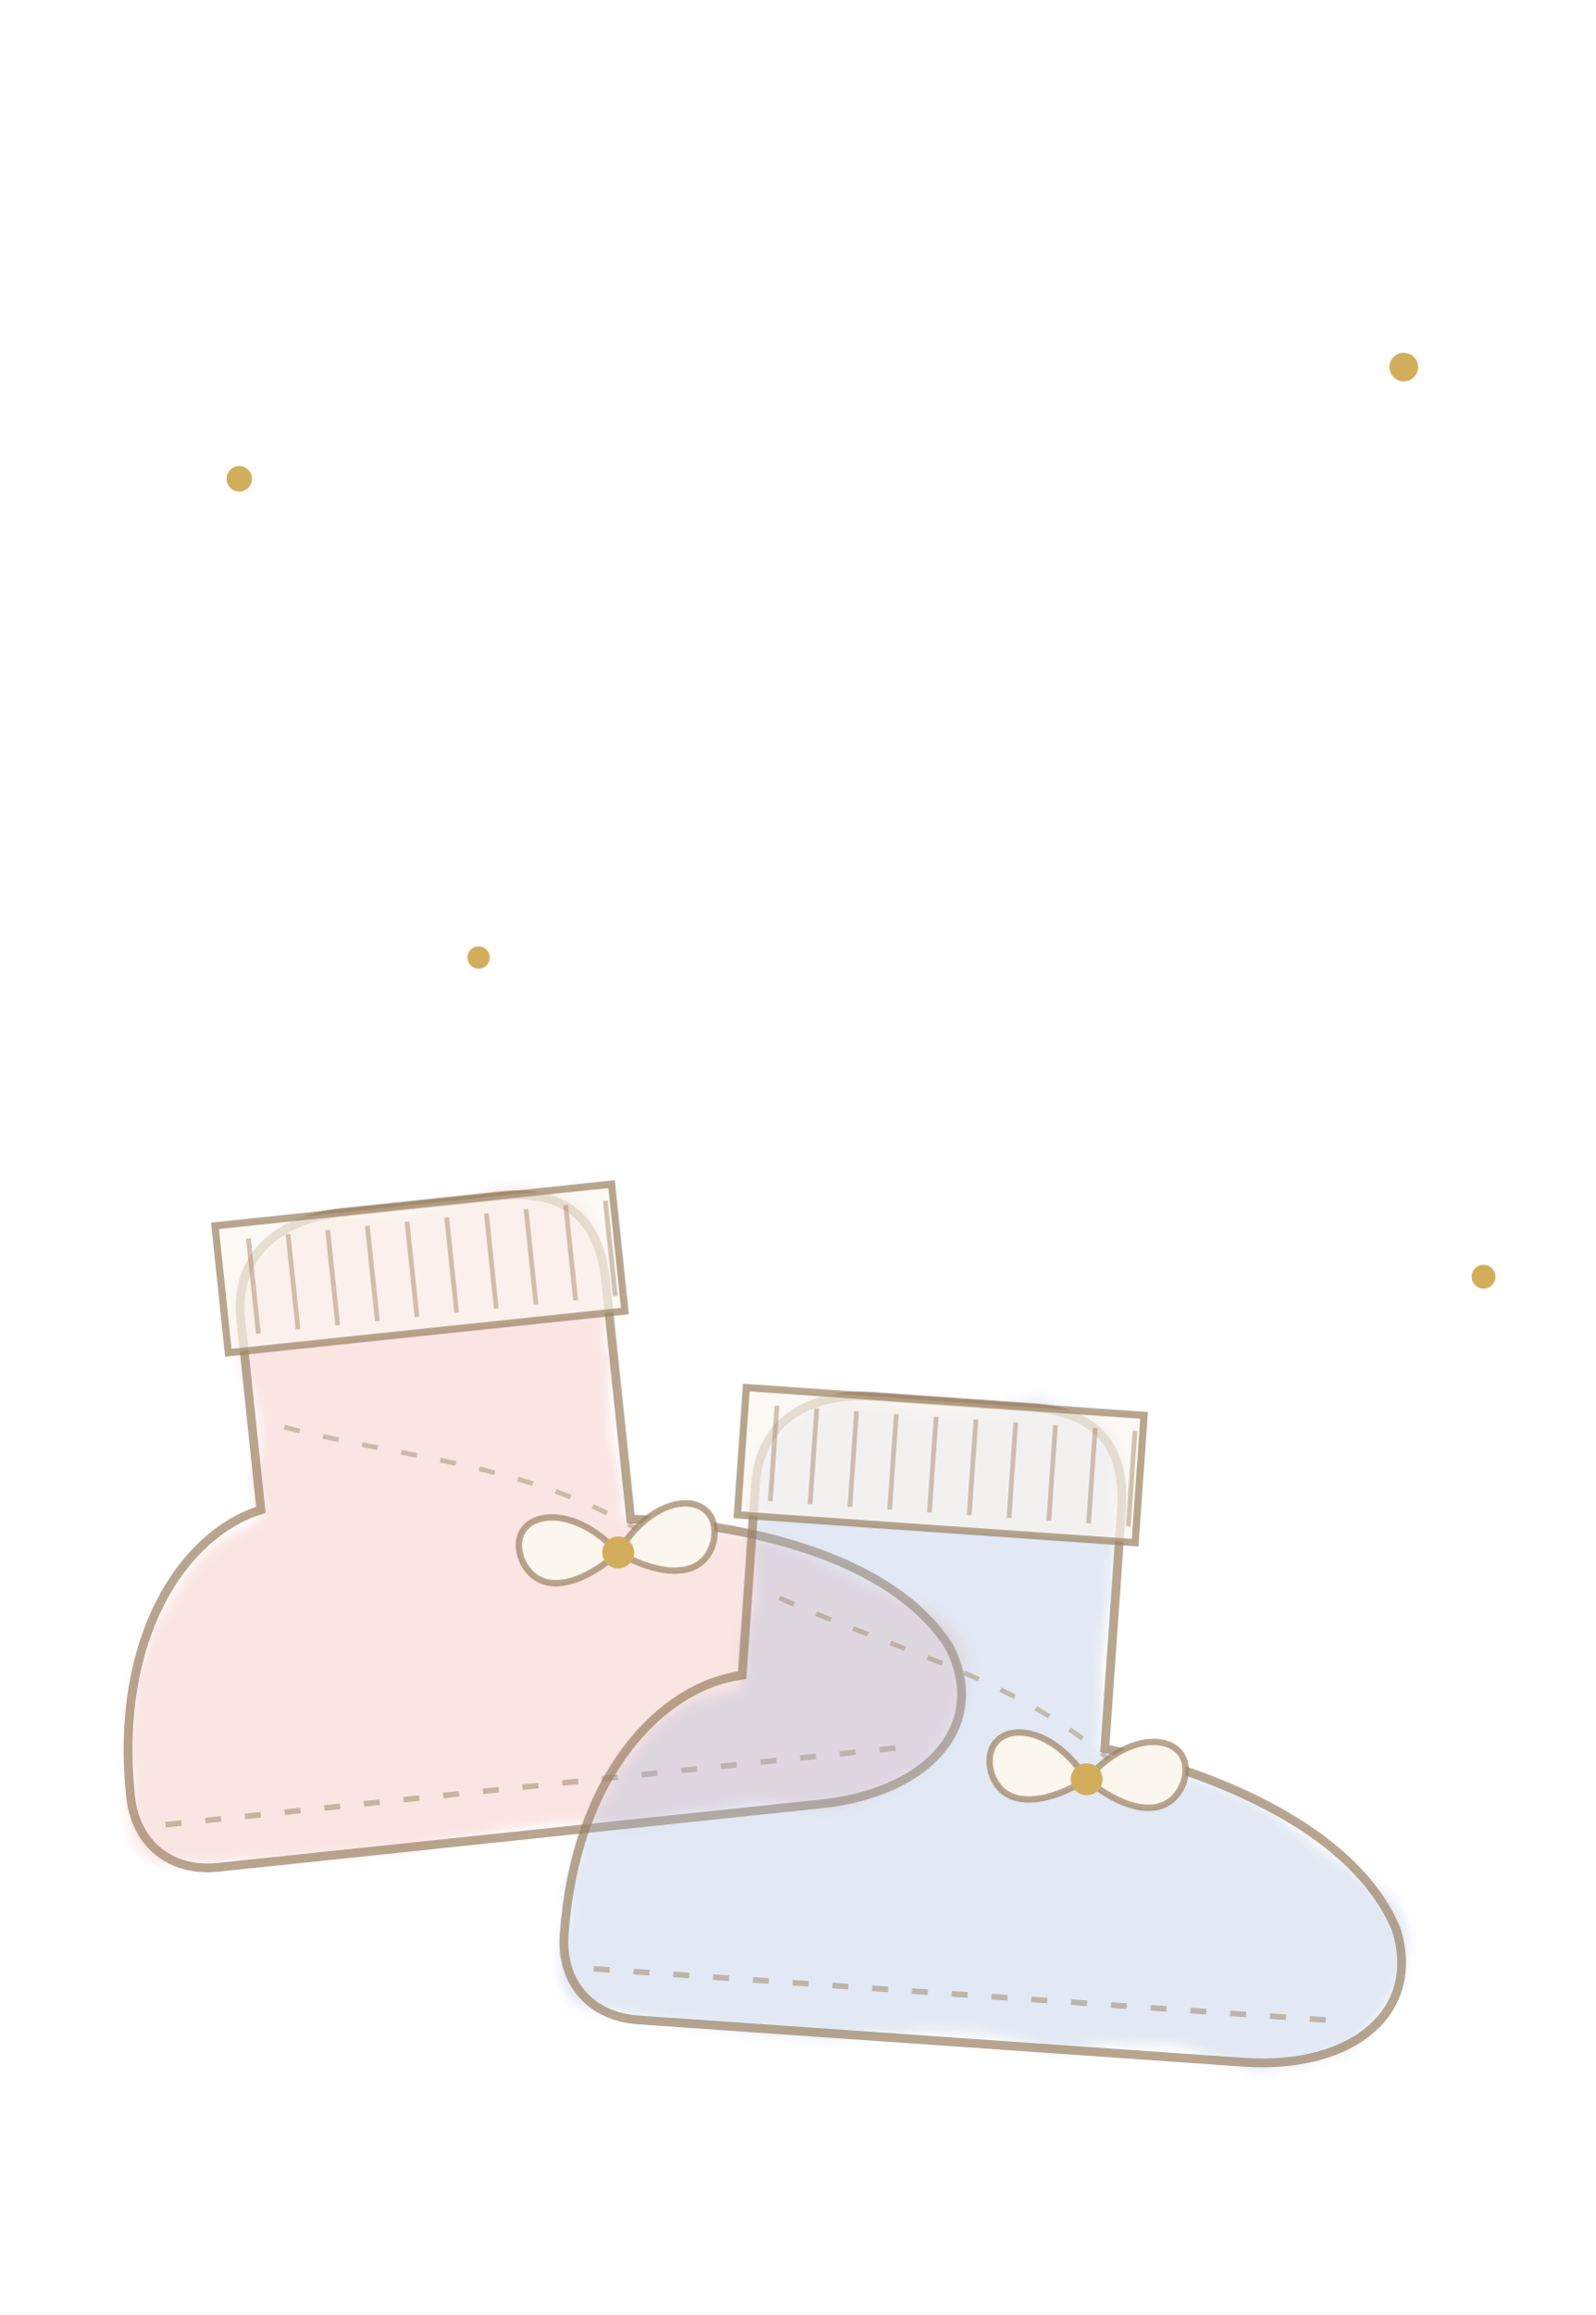
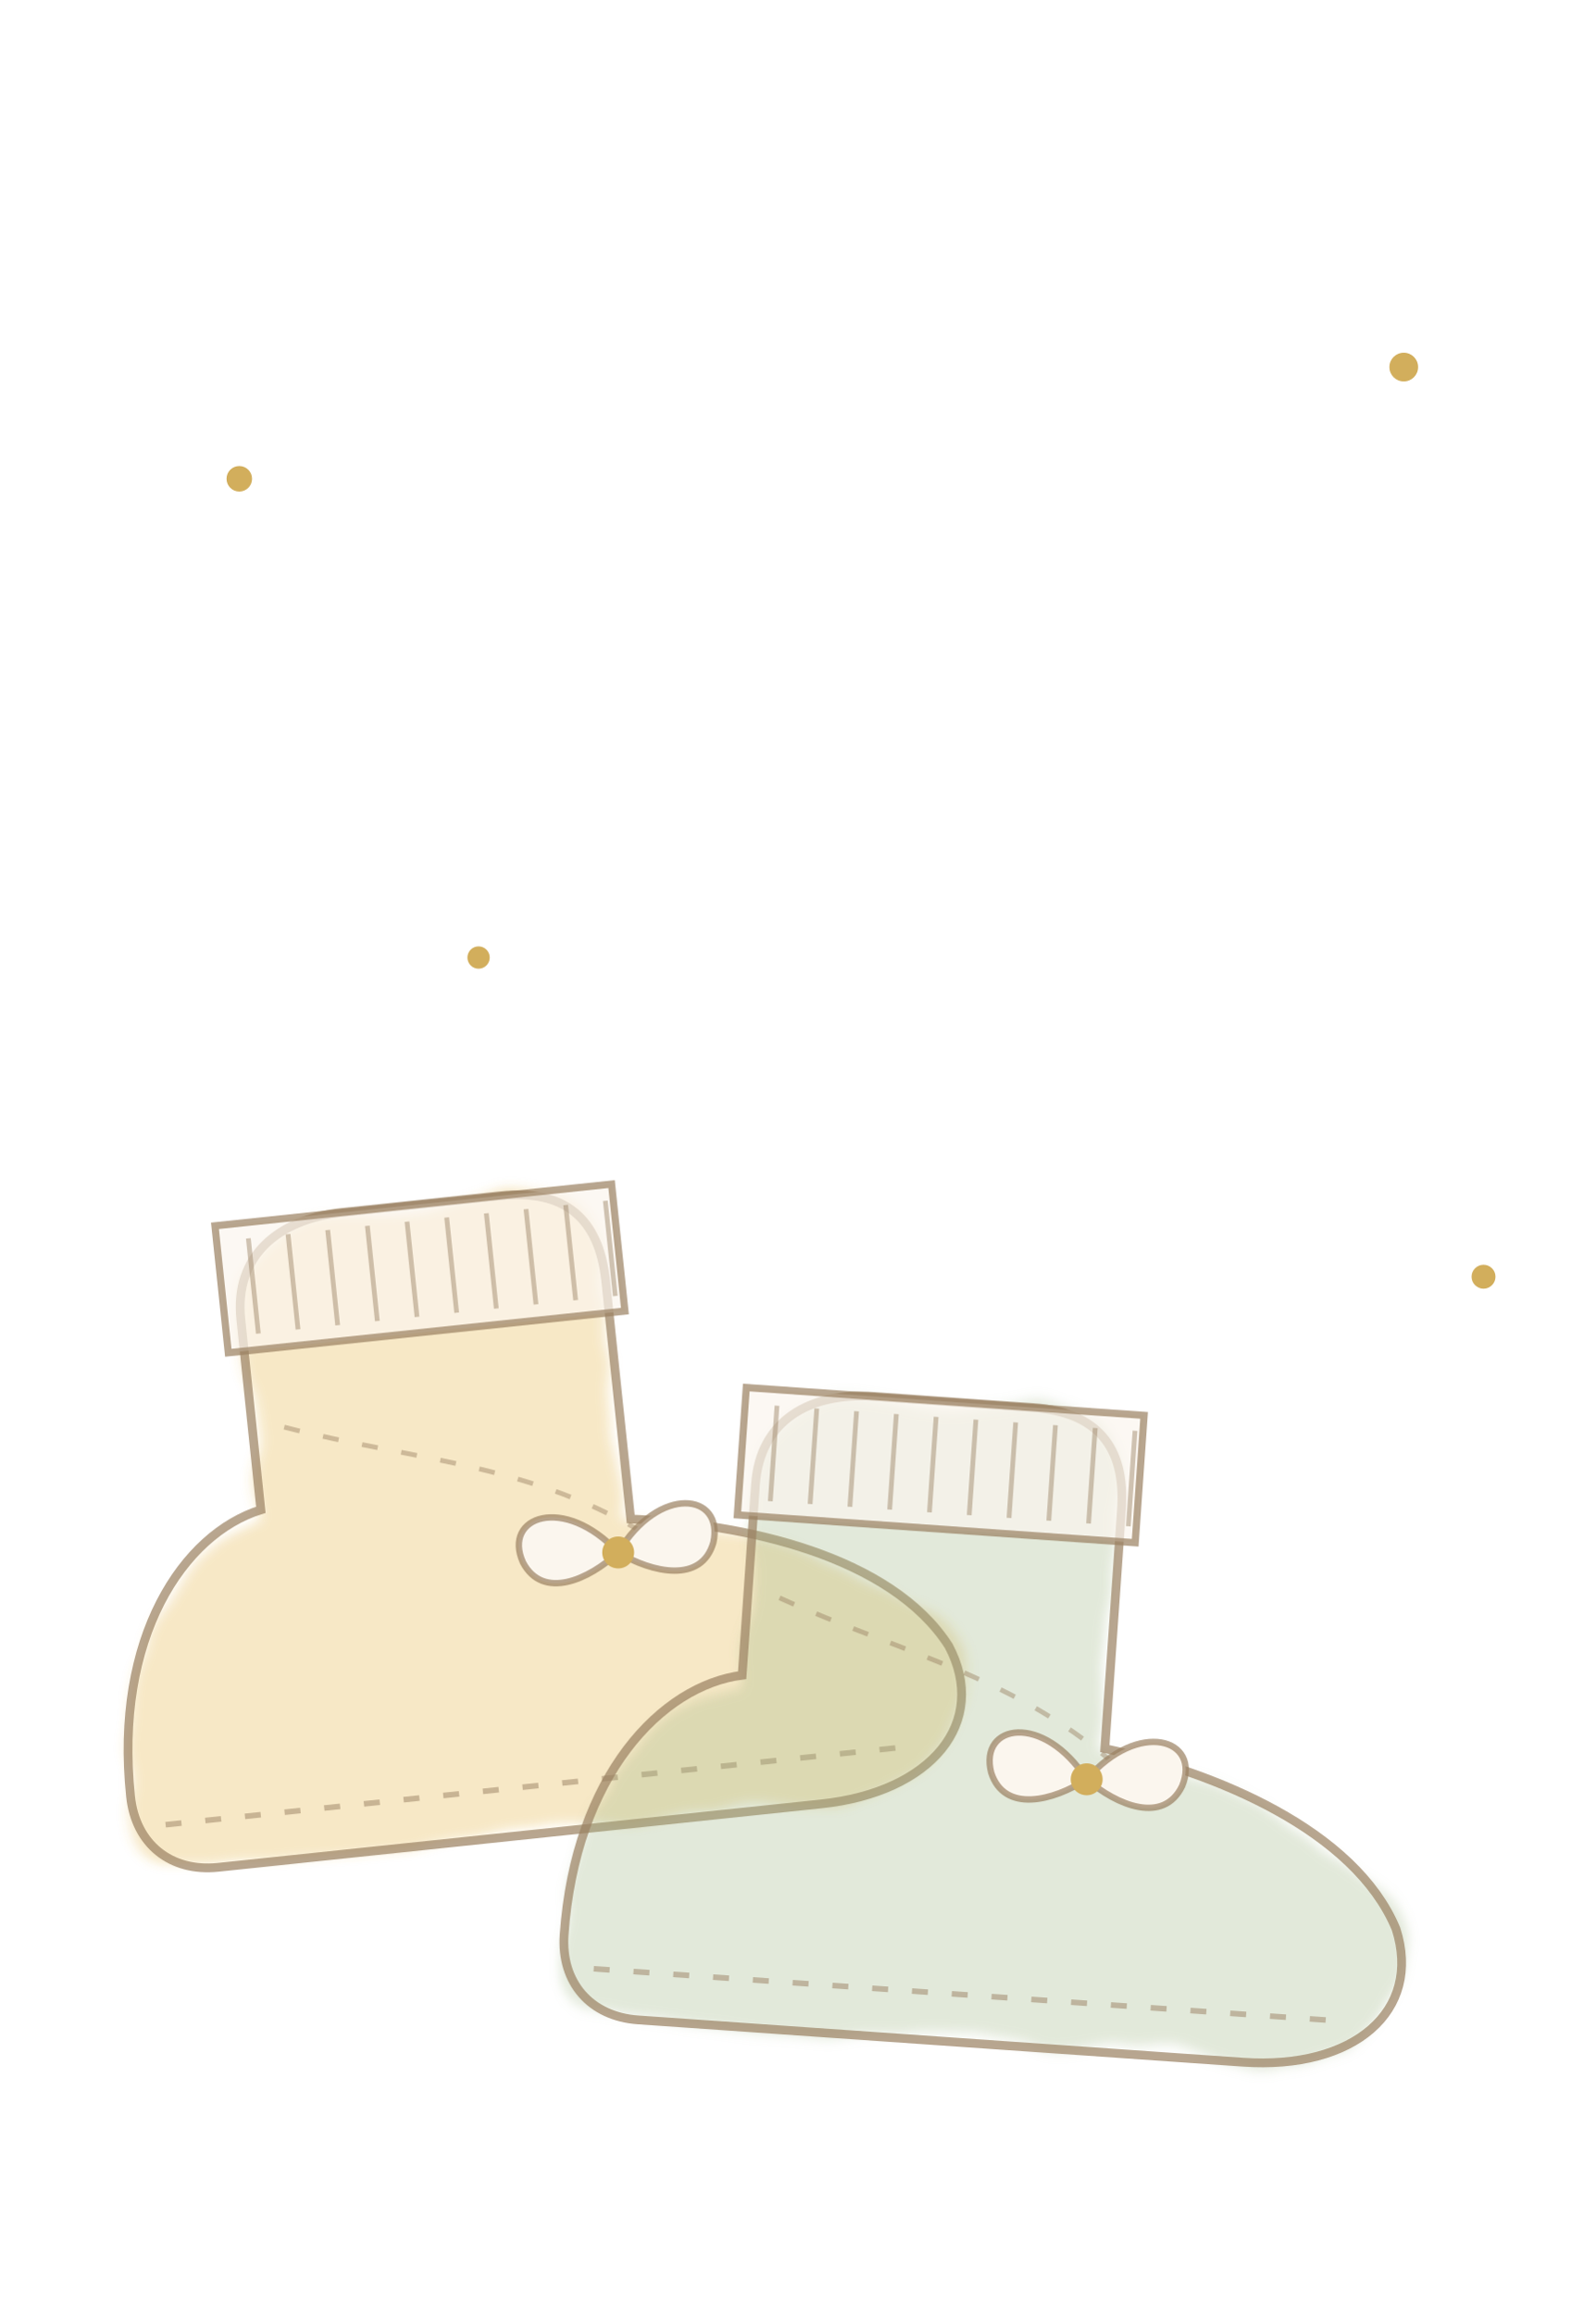
<svg xmlns="http://www.w3.org/2000/svg" viewBox="0 0 200 290">
  <defs>
    <filter id="acZ" x="-15%" y="-15%" width="130%" height="130%">
      <feTurbulence type="fractalNoise" baseFrequency="0.05" numOctaves="3" seed="6" result="t" />
      <feDisplacementMap in="SourceGraphic" in2="t" scale="6" xChannelSelector="R" yChannelSelector="G" result="d" />
      <feGaussianBlur in="d" stdDeviation=".7" />
    </filter>
  </defs>
  <g transform="translate(-6 0) rotate(-6 70 200)">
-     <path d="M20 220C20 200 30 188 40 186L40 162C40 154 46 150 54 150L74 150C82 150 86 154 86 162L86 192C100 194 118 200 124 212C128 222 120 230 106 230L30 230C24 230 20 226 20 220Z" fill="#F2A9A0" fill-opacity=".30" filter="url(#acZ)" />
+     <path d="M20 220C20 200 30 188 40 186L40 162C40 154 46 150 54 150L74 150C82 150 86 154 86 162L86 192C100 194 118 200 124 212C128 222 120 230 106 230L30 230C24 230 20 226 20 220Z" fill="#E3B23C" fill-opacity=".30" filter="url(#acZ)" />
    <path d="M20 220C20 200 30 188 40 186L40 162C40 154 46 150 54 150L74 150C82 150 86 154 86 162L86 192C100 194 118 200 124 212C128 222 120 230 106 230L30 230C24 230 20 226 20 220Z" fill="none" stroke="#9A8162" stroke-width="1.1" stroke-opacity=".7" />
    <path d="M38 150H88V166H38Z" fill="#FBF6EE" fill-opacity=".7" stroke="#9A8162" stroke-width=".9" stroke-opacity=".7" />
    <path d="M42 152V164" stroke="#9A8162" stroke-width=".6" stroke-opacity=".45" />
    <path d="M47 152V164" stroke="#9A8162" stroke-width=".6" stroke-opacity=".45" />
    <path d="M52 152V164" stroke="#9A8162" stroke-width=".6" stroke-opacity=".45" />
    <path d="M57 152V164" stroke="#9A8162" stroke-width=".6" stroke-opacity=".45" />
    <path d="M62 152V164" stroke="#9A8162" stroke-width=".6" stroke-opacity=".45" />
    <path d="M67 152V164" stroke="#9A8162" stroke-width=".6" stroke-opacity=".45" />
    <path d="M72 152V164" stroke="#9A8162" stroke-width=".6" stroke-opacity=".45" />
    <path d="M77 152V164" stroke="#9A8162" stroke-width=".6" stroke-opacity=".45" />
    <path d="M82 152V164" stroke="#9A8162" stroke-width=".6" stroke-opacity=".45" />
    <path d="M87 152V164" stroke="#9A8162" stroke-width=".6" stroke-opacity=".45" />
    <path d="M24 224H118" stroke="#9A8162" stroke-width=".7" stroke-opacity=".5" stroke-dasharray="2 3" />
    <path d="M44 176C60 182 76 184 90 196" fill="none" stroke="#9A8162" stroke-width=".6" stroke-opacity=".45" stroke-dasharray="2 3" />
    <path d="M84 196C78 188 70 190 72 196C74 201 80 199 84 196ZM84 196C90 188 98 190 96 196C94 201 88 199 84 196Z" fill="#FBF6EE" stroke="#9A8162" stroke-width=".8" stroke-opacity=".7" />
    <circle cx="84" cy="196" r="2" fill="#D2AE5C" />
  </g>
  <g transform="translate(52 26) rotate(4 70 200)">
-     <path d="M20 220C20 200 30 188 40 186L40 162C40 154 46 150 54 150L74 150C82 150 86 154 86 162L86 192C100 194 118 200 124 212C128 222 120 230 106 230L30 230C24 230 20 226 20 220Z" fill="#9DB6DB" fill-opacity=".30" filter="url(#acZ)" />
+     <path d="M20 220C20 200 30 188 40 186L40 162C40 154 46 150 54 150L74 150C82 150 86 154 86 162L86 192C100 194 118 200 124 212C128 222 120 230 106 230L30 230C24 230 20 226 20 220Z" fill="#9FB583" fill-opacity=".30" filter="url(#acZ)" />
    <path d="M20 220C20 200 30 188 40 186L40 162C40 154 46 150 54 150L74 150C82 150 86 154 86 162L86 192C100 194 118 200 124 212C128 222 120 230 106 230L30 230C24 230 20 226 20 220Z" fill="none" stroke="#9A8162" stroke-width="1.1" stroke-opacity=".7" />
    <path d="M38 150H88V166H38Z" fill="#FBF6EE" fill-opacity=".7" stroke="#9A8162" stroke-width=".9" stroke-opacity=".7" />
    <path d="M42 152V164" stroke="#9A8162" stroke-width=".6" stroke-opacity=".45" />
    <path d="M47 152V164" stroke="#9A8162" stroke-width=".6" stroke-opacity=".45" />
    <path d="M52 152V164" stroke="#9A8162" stroke-width=".6" stroke-opacity=".45" />
    <path d="M57 152V164" stroke="#9A8162" stroke-width=".6" stroke-opacity=".45" />
    <path d="M62 152V164" stroke="#9A8162" stroke-width=".6" stroke-opacity=".45" />
    <path d="M67 152V164" stroke="#9A8162" stroke-width=".6" stroke-opacity=".45" />
    <path d="M72 152V164" stroke="#9A8162" stroke-width=".6" stroke-opacity=".45" />
    <path d="M77 152V164" stroke="#9A8162" stroke-width=".6" stroke-opacity=".45" />
    <path d="M82 152V164" stroke="#9A8162" stroke-width=".6" stroke-opacity=".45" />
    <path d="M87 152V164" stroke="#9A8162" stroke-width=".6" stroke-opacity=".45" />
    <path d="M24 224H118" stroke="#9A8162" stroke-width=".7" stroke-opacity=".5" stroke-dasharray="2 3" />
    <path d="M44 176C60 182 76 184 90 196" fill="none" stroke="#9A8162" stroke-width=".6" stroke-opacity=".45" stroke-dasharray="2 3" />
    <path d="M84 196C78 188 70 190 72 196C74 201 80 199 84 196ZM84 196C90 188 98 190 96 196C94 201 88 199 84 196Z" fill="#FBF6EE" stroke="#9A8162" stroke-width=".8" stroke-opacity=".7" />
    <circle cx="84" cy="196" r="2" fill="#D2AE5C" />
  </g>
  <circle cx="30" cy="60" r="1.6" fill="#D2AE5C" />
  <circle cx="176" cy="46" r="1.8" fill="#D2AE5C" />
  <circle cx="60" cy="120" r="1.4" fill="#D2AE5C" />
  <circle cx="186" cy="160" r="1.5" fill="#D2AE5C" />
</svg>
